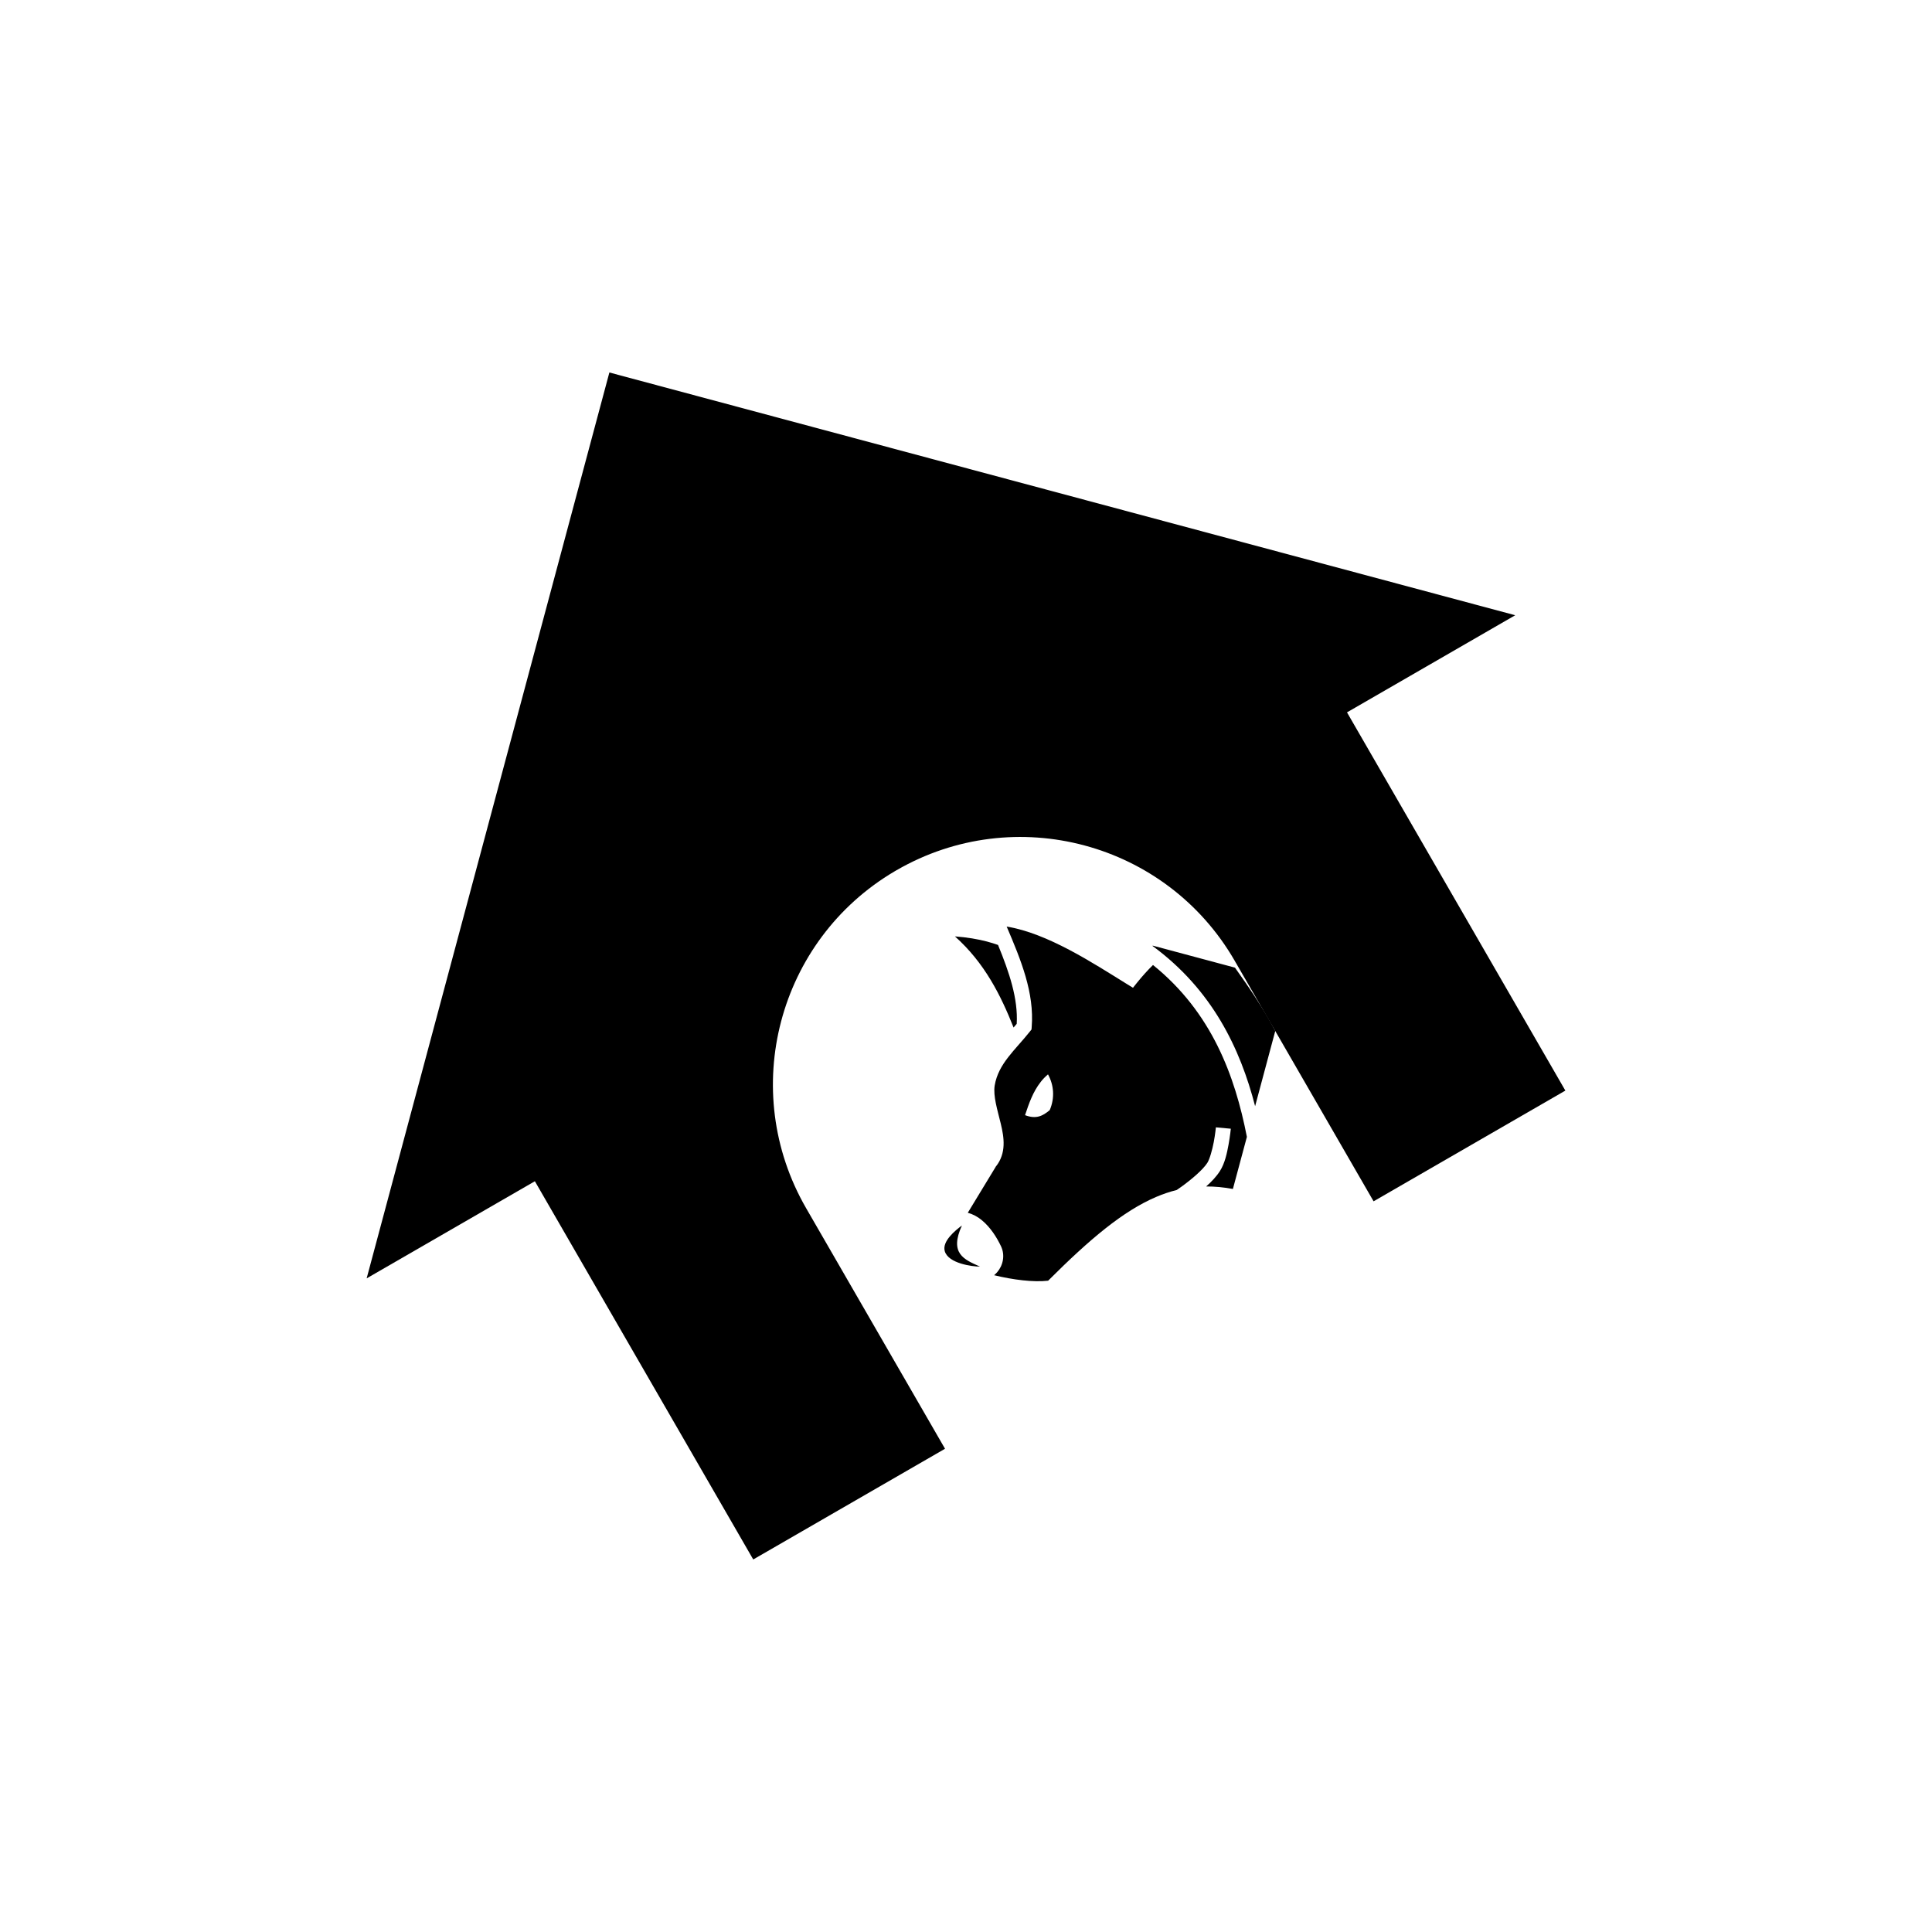
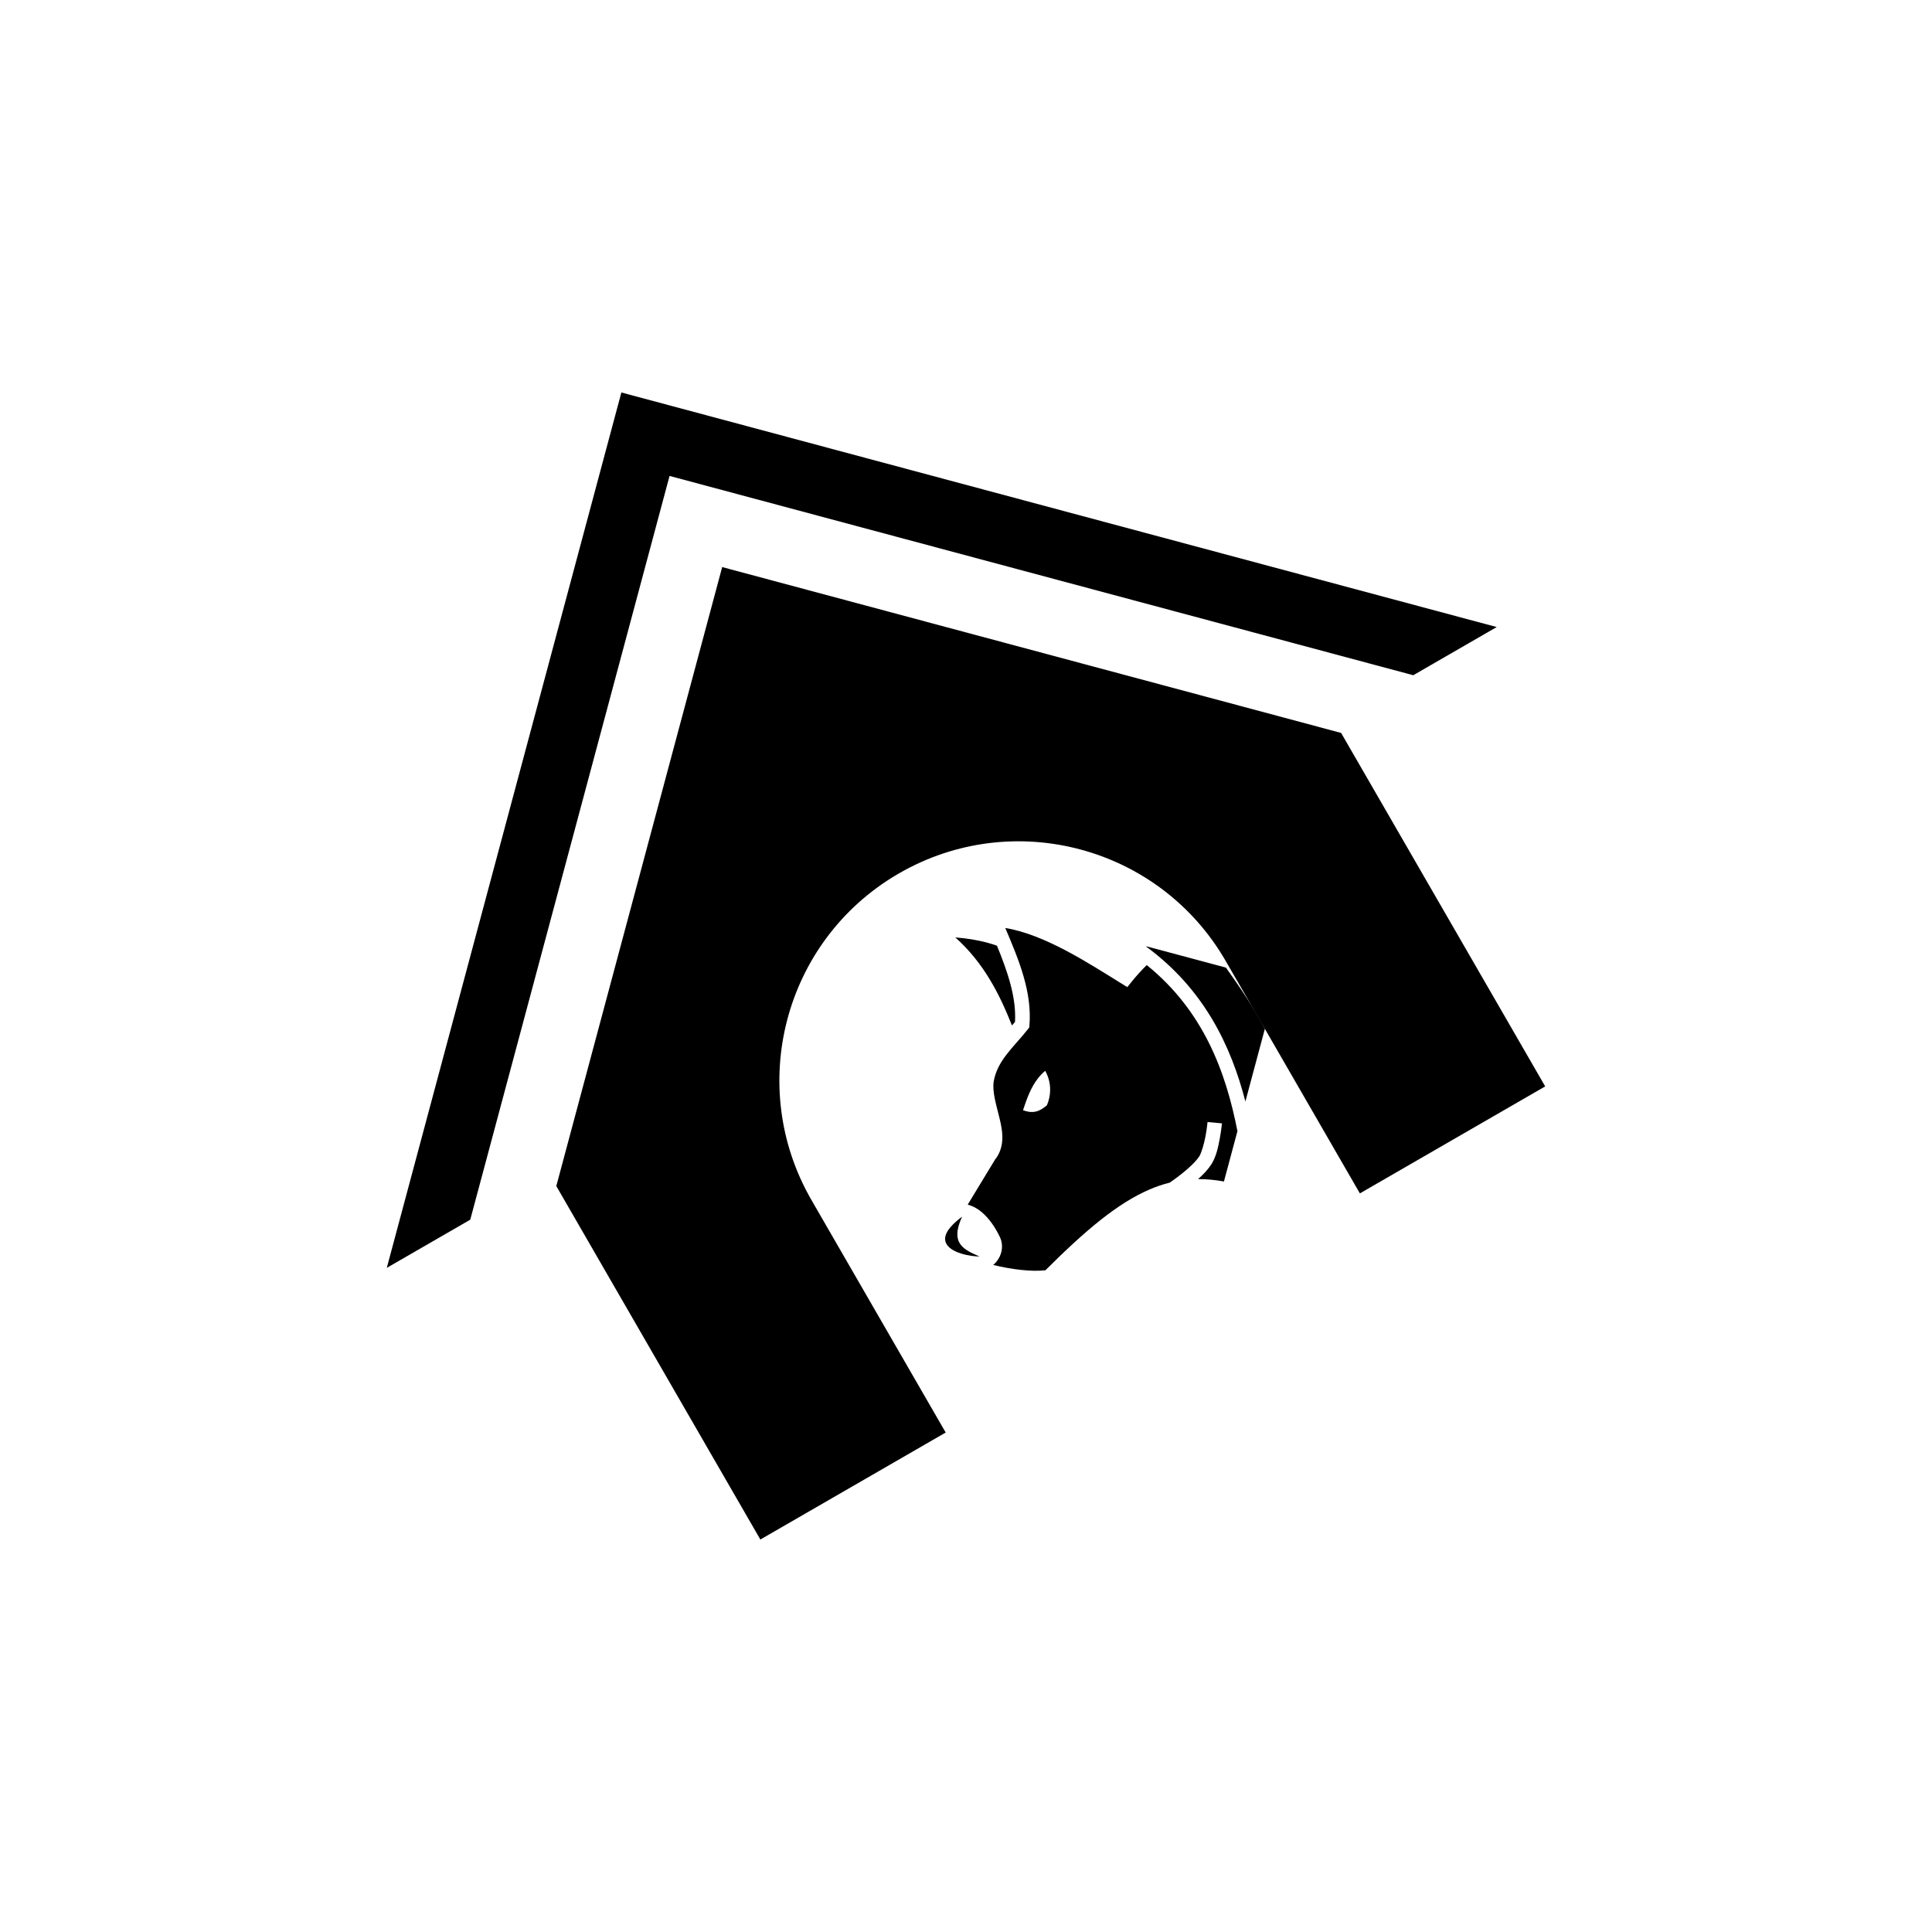
<svg xmlns="http://www.w3.org/2000/svg" id="svg4565" version="1.1" viewBox="0 0 76.2 76.2" height="3in" width="3in">
  <defs id="defs4559" />
  <g id="layer1">
-     <g style="stroke-width:0.516" transform="matrix(1.679729,-0.9697922,0.9697922,1.679729,-157.6732,28.03713)" id="g52">
-       <path d="m 89.539,57.725 c 0.049,0.506 0.085,1.01 0.065,1.525 l -1.119,1.119 c 0.324,-1.167 0.429,-2.485 -0.178,-3.866 l 0.009,-0.001 z m -1.417,-0.881 c 0.553,1.434 0.317,2.785 -0.094,3.982 l -0.776,0.775 c -0.144,-0.123 -0.292,-0.228 -0.446,-0.316 0.145,-0.029 0.284,-0.071 0.401,-0.132 0.163,-0.085 0.303,-0.24 0.419,-0.377 0.116,-0.137 0.202,-0.257 0.202,-0.257 l -0.249,-0.176 c 0,0 -0.078,0.11 -0.185,0.235 -0.107,0.125 -0.25,0.264 -0.328,0.304 -0.144,0.075 -0.45,0.132 -0.708,0.157 -0.035,0.004 -0.07,0.006 -0.106,0.009 -0.139,-0.04 -0.283,-0.069 -0.433,-0.087 -0.726,-0.087 -1.591,0.066 -2.754,0.377 -0.277,-0.121 -0.608,-0.372 -0.895,-0.646 0.029,-0.005 0.057,-0.013 0.085,-0.022 0.168,-0.058 0.315,-0.213 0.331,-0.42 0.015,-0.196 0.008,-0.438 -0.075,-0.657 -0.036,-0.096 -0.092,-0.189 -0.168,-0.266 l -0.002,-0.002 0.967,-0.53 c 0.156,-0.06 0.271,-0.17 0.349,-0.294 0.081,-0.127 0.129,-0.269 0.171,-0.41 0.083,-0.282 0.144,-0.564 0.281,-0.734 0.288,-0.349 0.721,-0.415 1.175,-0.595 l 0.043,-0.017 0.026,-0.038 c 0.399,-0.577 0.495,-1.295 0.583,-2.027 0.652,0.533 1.146,1.513 1.538,2.244 l 0.064,0.118 0.125,-0.049 c 0.159,-0.061 0.313,-0.111 0.461,-0.149 z m -4.816,1.951 c -0.005,0.001 -0.008,0.004 -0.013,0.005 l 0.021,-0.01 z m 2.139,-4.043 c 0.053,0.053 0.104,0.107 0.152,0.164 -0.082,0.602 -0.192,1.15 -0.473,1.579 -0.03,0.012 -0.062,0.023 -0.093,0.033 0.102,-0.696 0.148,-1.43 -0.106,-2.201 0.205,0.14 0.377,0.282 0.52,0.424 z m -3.335,4.736 c -0.514,0.366 -0.308,0.623 -0.101,0.909 -0.136,-0.078 -0.525,-0.376 -0.464,-0.629 0.05,-0.204 0.395,-0.259 0.564,-0.279 z m 2.844,-1.725 c -0.233,0.093 -0.423,0.257 -0.612,0.425 0.15,0.185 0.3,0.196 0.486,0.162 0.213,-0.159 0.328,-0.395 0.333,-0.647 -0.073,0.013 -0.141,0.033 -0.206,0.059 z" style="font-variation-settings:normal;display:inline;opacity:1;vector-effect:none;fill:#000000;fill-opacity:1;stroke:none;stroke-width:0.137;stroke-linecap:round;stroke-linejoin:round;stroke-miterlimit:4;stroke-dasharray:none;stroke-dashoffset:0;stroke-opacity:1;paint-order:markers fill stroke;stop-color:#000000;stop-opacity:1" id="path25834-6" />
-       <g style="stroke-width:0.516" id="g47">
-         <path d="M 84.573,40.883 71.088,54.368 h 3.95 V 63.249 h 4.503 v -5.602 a 5.032,5.032 0 0 1 0,-0.047 5.032,5.032 0 0 1 4.987,-5.032 5.032,5.032 0 0 1 0.044,0 5.032,5.032 0 0 1 5.032,5.032 5.032,5.032 0 0 1 -5.3e-4,0.047 h 5.3e-4 V 63.249 h 4.503 v -8.881 h 3.95 z" style="font-variation-settings:normal;opacity:1;vector-effect:none;fill:#000000;fill-opacity:1;stroke-width:0.137;stroke-linecap:round;stroke-linejoin:round;stroke-miterlimit:4;stroke-dasharray:none;stroke-dashoffset:0;stroke-opacity:1;paint-order:markers fill stroke;stop-color:#000000;stop-opacity:1" id="rect8-6" />
-       </g>
+     <g id="g21" transform="matrix(0.4707541,-0.27179,0.27179,0.4707541,-29.80311,66.05671)">
+       <path d="m 150.175,27.452 c 0.169,1.744 0.292,3.484 0.223,5.258 l -3.86,3.859 c 1.118,-4.024 1.479,-8.569 -0.614,-13.33 l 0.032,-0.004 z m -4.888,-3.038 c 1.908,4.945 1.093,9.605 -0.325,13.73 l -2.674,2.674 c -0.497,-0.423 -1.008,-0.786 -1.539,-1.089 0.499,-0.101 0.98,-0.244 1.382,-0.453 0.563,-0.294 1.045,-0.828 1.446,-1.299 0.402,-0.471 0.695,-0.885 0.695,-0.885 l -0.857,-0.606 c 0,0 -0.269,0.379 -0.637,0.811 -0.368,0.432 -0.864,0.909 -1.133,1.05 -0.497,0.259 -1.553,0.456 -2.442,0.543 -0.121,0.013 -0.242,0.022 -0.364,0.032 -0.478,-0.138 -0.974,-0.238 -1.493,-0.3 -2.503,-0.299 -5.485,0.228 -9.498,1.298 -0.955,-0.419 -2.097,-1.284 -3.087,-2.228 0.099,-0.018 0.197,-0.045 0.292,-0.077 0.579,-0.201 1.087,-0.733 1.142,-1.447 0.052,-0.676 0.027,-1.509 -0.259,-2.267 -0.125,-0.331 -0.318,-0.652 -0.579,-0.918 l -0.008,-0.008 3.334,-1.829 c 0.537,-0.207 0.934,-0.585 1.205,-1.012 0.278,-0.439 0.445,-0.928 0.588,-1.415 0.286,-0.973 0.498,-1.944 0.968,-2.531 0.993,-1.203 2.488,-1.432 4.052,-2.052 l 0.148,-0.059 0.089,-0.131 c 1.375,-1.989 1.707,-4.465 2.011,-6.991 2.248,1.839 3.951,5.217 5.304,7.736 l 0.22,0.408 0.432,-0.168 c 0.549,-0.212 1.078,-0.382 1.588,-0.514 z m -16.605,6.728 c -0.016,0.004 -0.029,0.013 -0.046,0.017 l 0.074,-0.034 z m 7.374,-13.942 c 0.182,0.182 0.358,0.37 0.524,0.567 -0.282,2.076 -0.662,3.965 -1.631,5.443 -0.105,0.04 -0.212,0.078 -0.321,0.115 0.351,-2.402 0.509,-4.932 -0.364,-7.588 0.708,0.483 1.299,0.973 1.792,1.463 z m -11.501,16.33 c -1.773,1.261 -1.061,2.148 -0.347,3.133 -0.468,-0.268 -1.811,-1.298 -1.598,-2.17 0.171,-0.703 1.36,-0.893 1.946,-0.963 z m 9.807,-5.949 c -0.802,0.319 -1.457,0.885 -2.112,1.466 0.519,0.637 1.035,0.675 1.676,0.559 0.735,-0.549 1.132,-1.361 1.147,-2.229 -0.25,0.046 -0.487,0.115 -0.711,0.204 z" style="font-variation-settings:normal;display:inline;vector-effect:none;fill:#000000;fill-opacity:1;stroke:none;stroke-width:0.473;stroke-linecap:round;stroke-linejoin:round;stroke-miterlimit:4;stroke-dasharray:none;stroke-dashoffset:0;stroke-opacity:1;paint-order:markers fill stroke;stop-color:#000000" id="path25834-6-8" />
+       <path id="rect8-6-4" style="font-variation-settings:normal;display:inline;vector-effect:none;fill:#000000;fill-opacity:1;stroke-width:0.473;stroke-linecap:round;stroke-linejoin:round;stroke-miterlimit:4;stroke-dasharray:none;stroke-dashoffset:0;stroke-opacity:1;paint-order:markers fill stroke;stop-color:#000000" d="M 133.049,-30.622 86.551,15.874 h 6.993 l 39.505,-39.504 39.502,39.504 h 6.992 z m 5.3e-4,14.628 -32.88,32.878 V 46.497 h 15.527 V 27.18 a 17.35,17.35 0 0 1 0,-0.162 17.35,17.35 0 0 1 17.197,-17.35 17.35,17.35 0 0 1 0.153,0 17.35,17.35 0 0 1 17.352,17.35 17.35,17.35 0 0 1 -0.002,0.162 h 0.002 V 46.497 h 15.526 V 16.883 Z" />
    </g>
  </g>
</svg>
